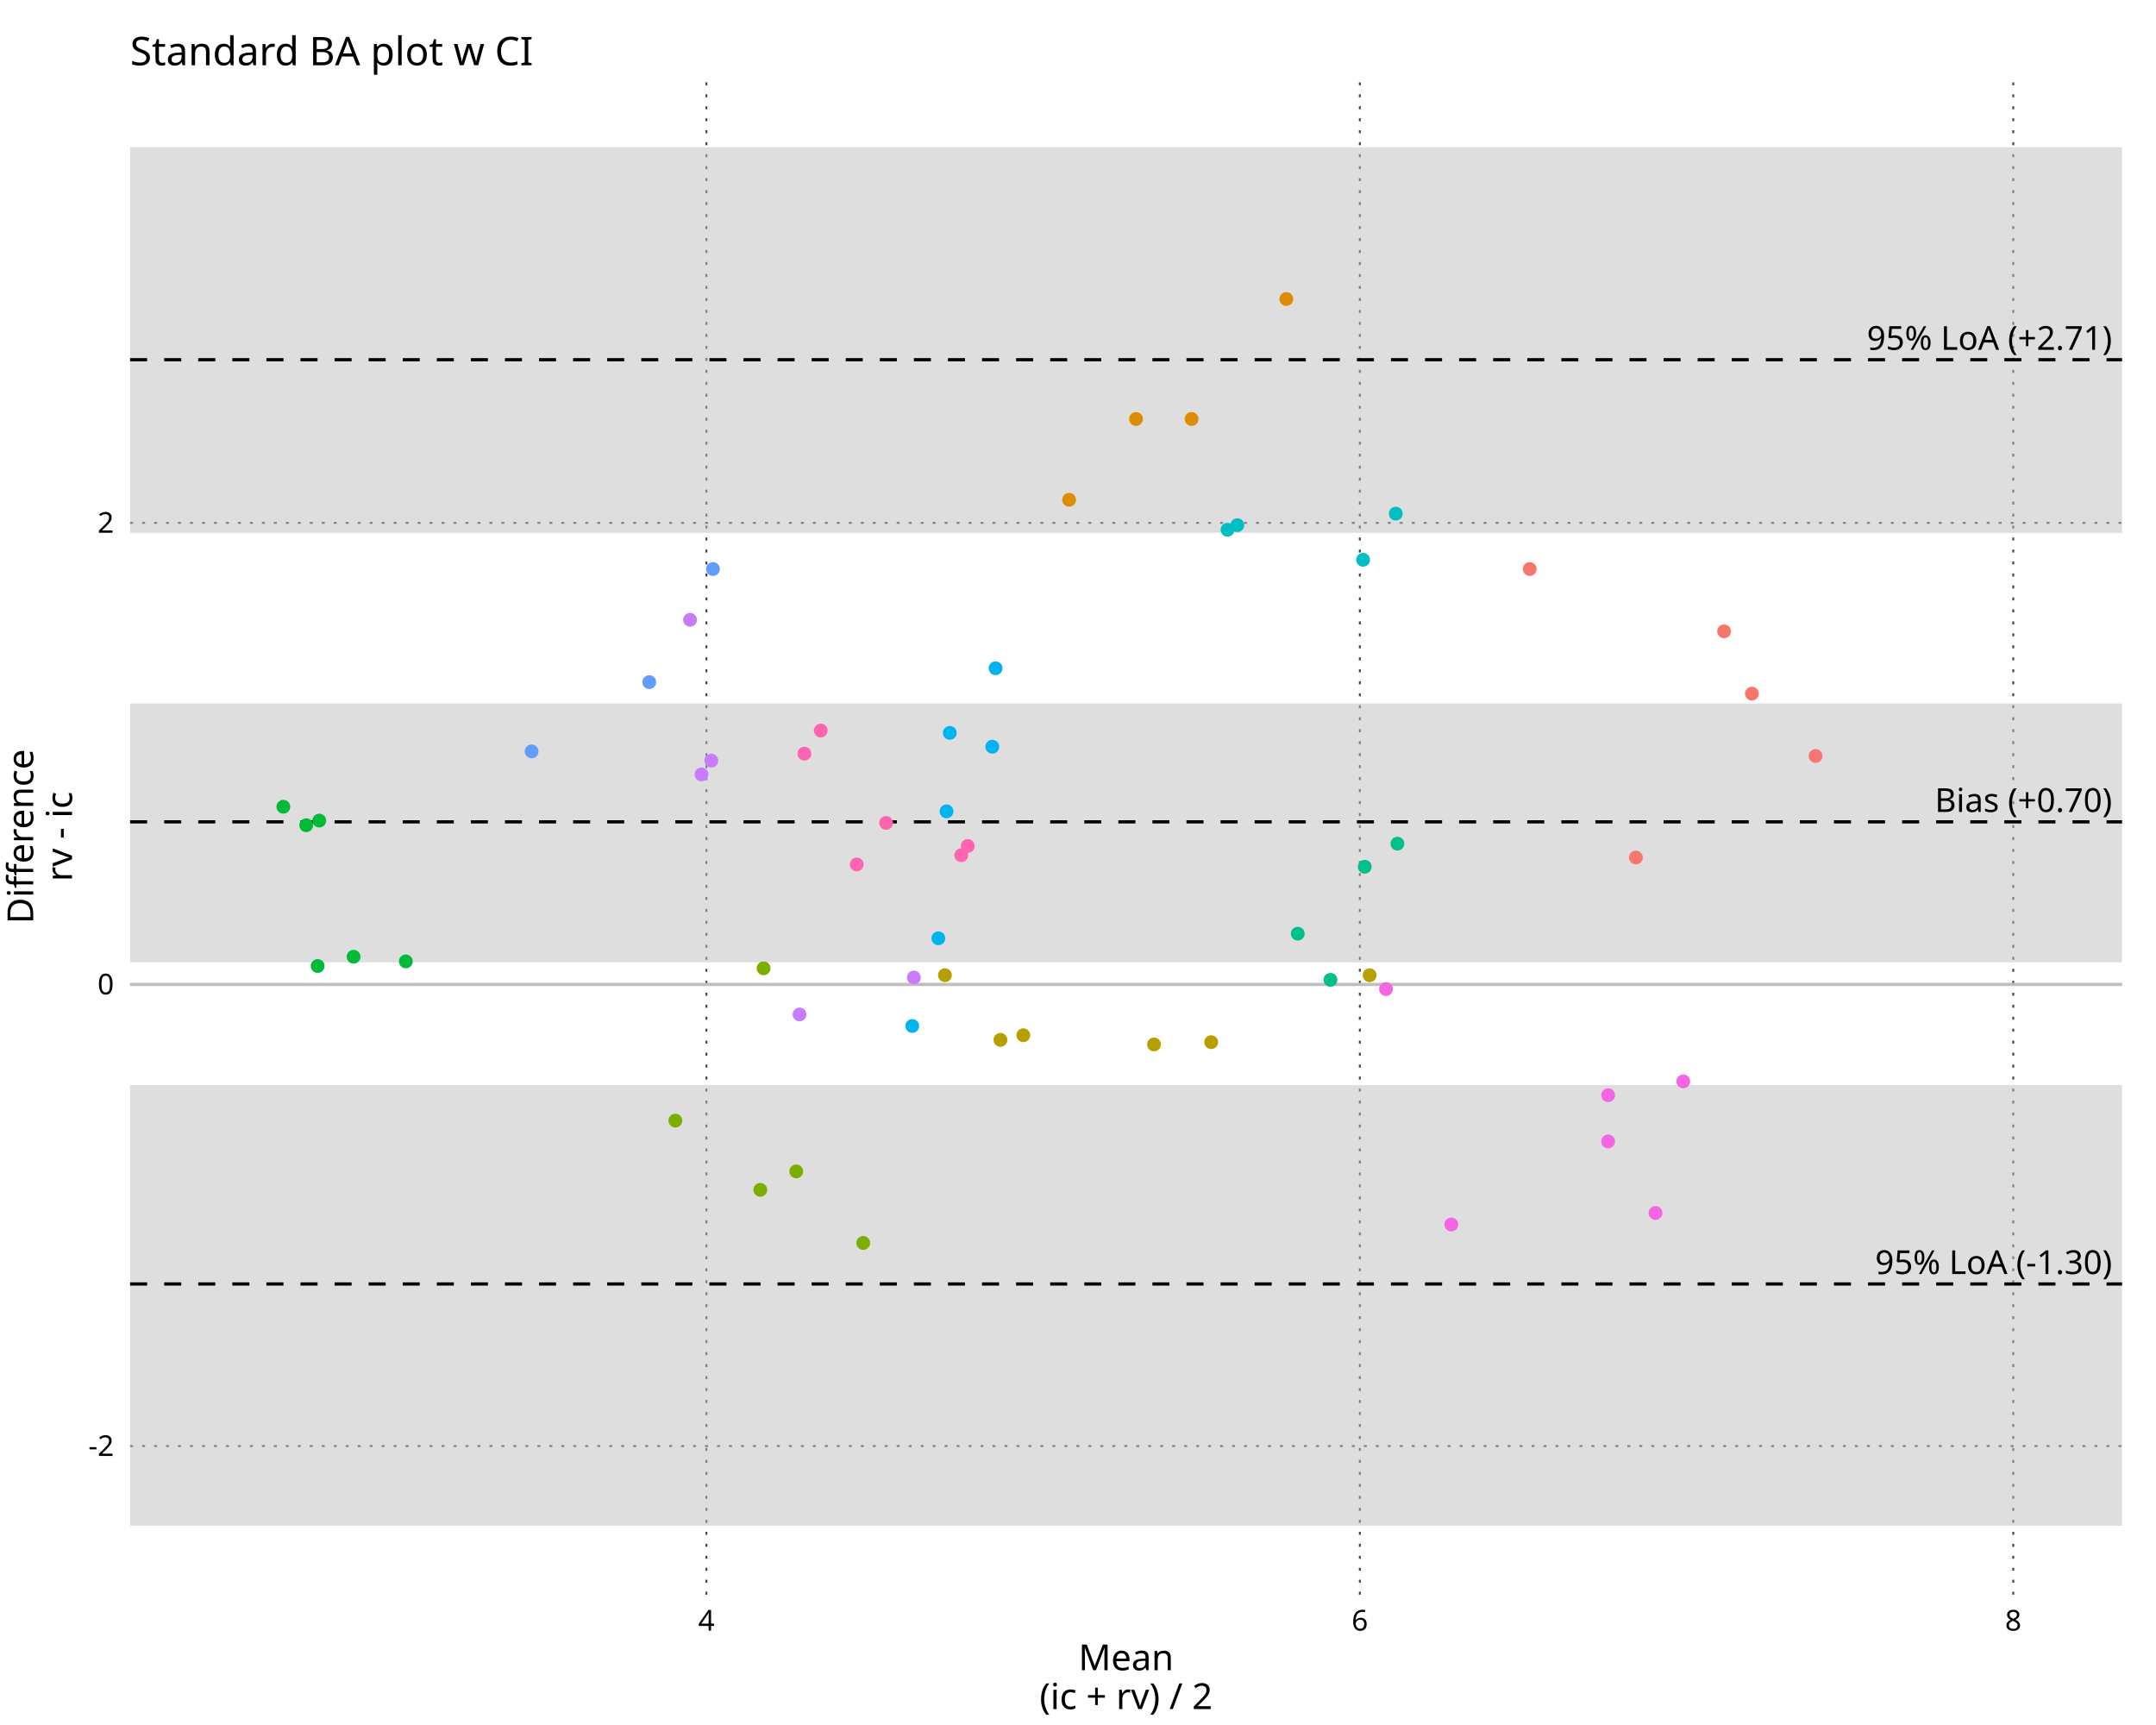
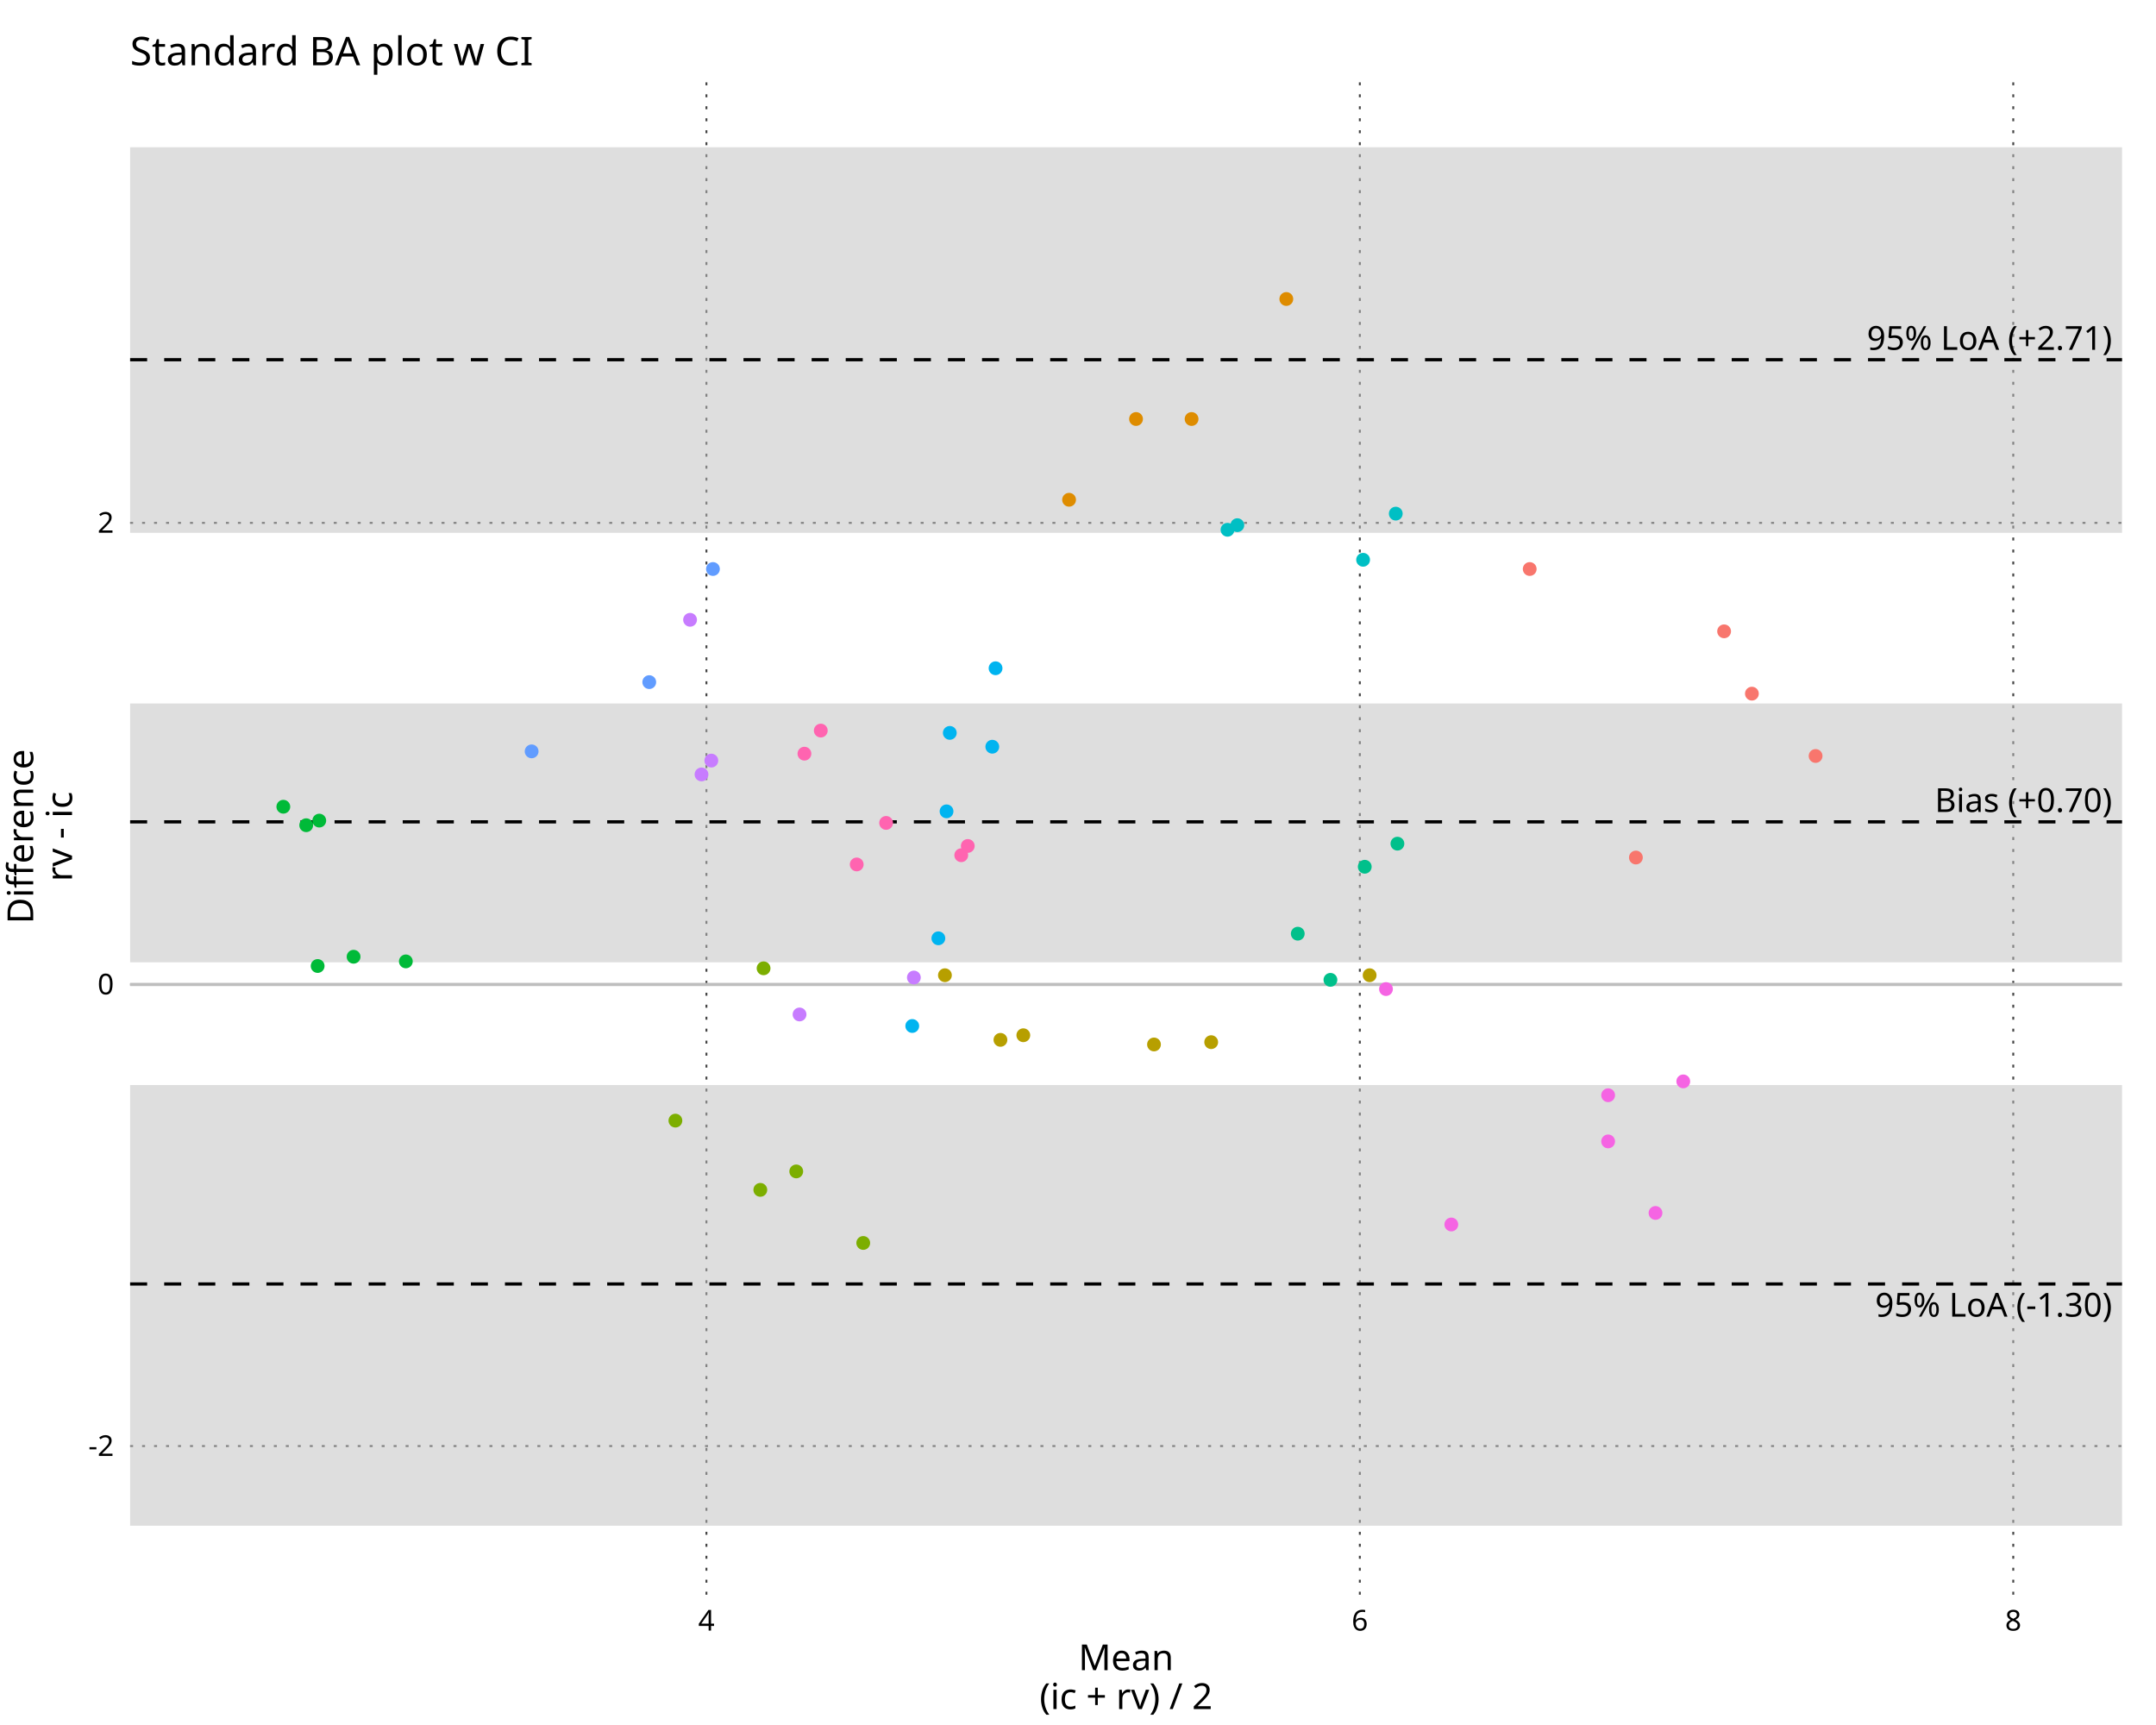
<svg xmlns="http://www.w3.org/2000/svg" class="svglite" data-engine-version="2.0" width="720.00pt" height="576.00pt" viewBox="0 0 720.00 576.00">
  <defs>
    <style type="text/css">
    .svglite line, .svglite polyline, .svglite polygon, .svglite path, .svglite rect, .svglite circle {
      fill: none;
      stroke: #000000;
      stroke-linecap: round;
      stroke-linejoin: round;
      stroke-miterlimit: 10.00;
    }
  </style>
  </defs>
  <rect width="100%" height="100%" style="stroke: none; fill: #FFFFFF;" />
  <defs>
    <clipPath id="cpMC4wMHw3MjAuMDB8MC4wMHw1NzYuMDA=">
      <rect x="0.00" y="0.00" width="720.00" height="576.00" />
    </clipPath>
  </defs>
  <g clip-path="url(#cpMC4wMHw3MjAuMDB8MC4wMHw1NzYuMDA=)">
    <polyline points="43.45,482.85 708.66,482.85 " style="stroke-width: 0.64; stroke: #454545; stroke-dasharray: 1.00,3.00; stroke-linecap: butt;" />
    <polyline points="43.45,328.72 708.66,328.72 " style="stroke-width: 0.64; stroke: #454545; stroke-dasharray: 1.00,3.00; stroke-linecap: butt;" />
    <polyline points="43.45,174.59 708.66,174.59 " style="stroke-width: 0.64; stroke: #454545; stroke-dasharray: 1.00,3.00; stroke-linecap: butt;" />
    <polyline points="235.91,532.49 235.91,26.15 " style="stroke-width: 0.64; stroke: #454545; stroke-dasharray: 1.00,3.00; stroke-linecap: butt;" />
    <polyline points="454.12,532.49 454.12,26.15 " style="stroke-width: 0.64; stroke: #454545; stroke-dasharray: 1.00,3.00; stroke-linecap: butt;" />
    <polyline points="672.33,532.49 672.33,26.15 " style="stroke-width: 0.64; stroke: #454545; stroke-dasharray: 1.00,3.00; stroke-linecap: butt;" />
    <line x1="43.45" y1="328.72" x2="708.66" y2="328.72" style="stroke-width: 1.07; stroke: #BEBEBE; stroke-linecap: butt;" />
    <rect x="43.45" y="234.91" width="665.21" height="86.42" style="stroke-width: 1.07; stroke: none; stroke-linecap: butt; stroke-linejoin: miter; fill: #BEBEBE; fill-opacity: 0.50;" />
    <rect x="43.45" y="362.31" width="665.21" height="147.16" style="stroke-width: 1.07; stroke: none; stroke-linecap: butt; stroke-linejoin: miter; fill: #BEBEBE; fill-opacity: 0.50;" />
    <rect x="43.45" y="49.17" width="665.21" height="128.75" style="stroke-width: 1.07; stroke: none; stroke-linecap: butt; stroke-linejoin: miter; fill: #BEBEBE; fill-opacity: 0.50;" />
    <line x1="43.45" y1="274.43" x2="708.66" y2="274.43" style="stroke-width: 1.07; stroke-dasharray: 5.69,5.69; stroke-linecap: butt;" />
    <line x1="43.45" y1="428.73" x2="708.66" y2="428.73" style="stroke-width: 1.07; stroke-dasharray: 5.69,5.69; stroke-linecap: butt;" />
    <line x1="43.45" y1="120.12" x2="708.66" y2="120.12" style="stroke-width: 1.07; stroke-dasharray: 5.69,5.69; stroke-linecap: butt;" />
    <polygon points="644.19,274.43 706.67,274.43 706.59,274.43 706.91,274.41 707.23,274.35 707.53,274.24 707.80,274.08 708.05,273.87 708.26,273.63 708.43,273.36 708.56,273.07 708.64,272.76 708.66,272.44 708.66,272.44 708.66,262.19 708.66,262.19 708.64,261.87 708.56,261.56 708.43,261.27 708.26,261.00 708.05,260.76 707.80,260.56 707.53,260.40 707.23,260.28 706.91,260.22 706.67,260.21 644.19,260.21 644.42,260.22 644.11,260.21 643.79,260.25 643.48,260.34 643.19,260.47 642.93,260.65 642.70,260.88 642.51,261.13 642.36,261.41 642.26,261.72 642.20,262.03 642.20,262.19 642.20,272.44 642.20,272.28 642.20,272.60 642.26,272.92 642.36,273.22 642.51,273.50 642.70,273.76 642.93,273.98 643.19,274.16 643.48,274.30 643.79,274.39 644.11,274.43 " style="stroke-width: nan; stroke: none; fill: none;" />
    <text x="705.35" y="271.12" text-anchor="end" style="font-size: 11.04px; font-family: sans;" textLength="59.84px" lengthAdjust="spacingAndGlyphs">Bias (+0.70)</text>
-     <polygon points="623.63,428.73 706.67,428.73 706.59,428.73 706.91,428.72 707.23,428.66 707.53,428.54 707.80,428.38 708.05,428.18 708.26,427.94 708.43,427.67 708.56,427.38 708.64,427.07 708.66,426.75 708.66,426.75 708.66,416.50 708.66,416.50 708.64,416.18 708.56,415.87 708.43,415.58 708.26,415.31 708.05,415.07 707.80,414.87 707.53,414.71 707.23,414.59 706.91,414.53 706.67,414.51 623.63,414.51 623.87,414.53 623.55,414.52 623.23,414.55 622.93,414.64 622.64,414.78 622.37,414.96 622.14,415.18 621.95,415.44 621.80,415.72 621.70,416.03 621.65,416.34 621.64,416.50 621.64,426.75 621.65,426.59 621.65,426.91 621.70,427.22 621.80,427.53 621.95,427.81 622.14,428.07 622.37,428.29 622.64,428.47 622.93,428.61 623.23,428.69 623.55,428.73 " style="stroke-width: nan; stroke: none; fill: none;" />
-     <text x="705.35" y="425.42" text-anchor="end" style="font-size: 11.04px; font-family: sans;" textLength="80.39px" lengthAdjust="spacingAndGlyphs">95% LoA (-1.30)</text>
+     <polygon points="623.63,442.96 706.67,442.96 706.59,442.95 706.91,442.94 707.23,442.88 707.53,442.76 707.80,442.60 708.05,442.40 708.26,442.16 708.43,441.89 708.56,441.60 708.64,441.29 708.66,440.97 708.66,440.97 708.66,430.72 708.66,430.72 708.64,430.40 708.56,430.09 708.43,429.80 708.26,429.53 708.05,429.29 707.80,429.09 707.53,428.93 707.23,428.81 706.91,428.75 706.67,428.73 623.63,428.73 623.87,428.75 623.55,428.74 623.23,428.78 622.93,428.86 622.64,429.00 622.37,429.18 622.14,429.40 621.95,429.66 621.80,429.94 621.70,430.25 621.65,430.56 621.64,430.72 621.64,440.97 621.65,440.81 621.65,441.13 621.70,441.44 621.80,441.75 621.95,442.03 622.14,442.29 622.37,442.51 622.64,442.69 622.93,442.83 623.23,442.92 623.55,442.95 " style="stroke-width: nan; stroke: none; fill: none;" />
+     <text x="705.35" y="439.64" text-anchor="end" style="font-size: 11.04px; font-family: sans;" textLength="80.39px" lengthAdjust="spacingAndGlyphs">95% LoA (-1.30)</text>
    <polygon points="620.86,120.12 706.67,120.12 706.59,120.12 706.91,120.11 707.23,120.04 707.53,119.93 707.80,119.77 708.05,119.57 708.26,119.33 708.43,119.06 708.56,118.76 708.64,118.45 708.66,118.13 708.66,118.13 708.66,107.89 708.66,107.89 708.64,107.57 708.56,107.26 708.43,106.96 708.26,106.69 708.05,106.45 707.80,106.25 707.53,106.09 707.23,105.98 706.91,105.91 706.67,105.90 620.86,105.90 621.10,105.91 620.78,105.90 620.46,105.94 620.15,106.03 619.86,106.17 619.60,106.35 619.37,106.57 619.18,106.82 619.03,107.11 618.93,107.41 618.88,107.73 618.87,107.89 618.87,118.13 618.88,117.97 618.88,118.29 618.93,118.61 619.03,118.91 619.18,119.20 619.37,119.45 619.60,119.67 619.86,119.85 620.15,119.99 620.46,120.08 620.78,120.12 " style="stroke-width: nan; stroke: none; fill: none;" />
    <text x="705.35" y="116.81" text-anchor="end" style="font-size: 11.04px; font-family: sans;" textLength="83.17px" lengthAdjust="spacingAndGlyphs">95% LoA (+2.71)</text>
    <circle cx="585.05" cy="231.62" r="1.95" style="stroke-width: 0.71; stroke: #F8766D; fill: #F8766D;" />
    <circle cx="510.85" cy="190.00" r="1.95" style="stroke-width: 0.71; stroke: #F8766D; fill: #F8766D;" />
    <circle cx="606.32" cy="252.43" r="1.95" style="stroke-width: 0.71; stroke: #F8766D; fill: #F8766D;" />
    <circle cx="546.31" cy="286.34" r="1.95" style="stroke-width: 0.71; stroke: #F8766D; fill: #F8766D;" />
    <circle cx="575.77" cy="210.81" r="1.95" style="stroke-width: 0.71; stroke: #F8766D; fill: #F8766D;" />
    <circle cx="357.02" cy="166.88" r="1.95" style="stroke-width: 0.71; stroke: #DE8C00; fill: #DE8C00;" />
    <circle cx="429.57" cy="99.84" r="1.95" style="stroke-width: 0.71; stroke: #DE8C00; fill: #DE8C00;" />
    <circle cx="397.93" cy="139.91" r="1.95" style="stroke-width: 0.71; stroke: #DE8C00; fill: #DE8C00;" />
    <circle cx="379.38" cy="139.91" r="1.95" style="stroke-width: 0.71; stroke: #DE8C00; fill: #DE8C00;" />
    <circle cx="315.56" cy="325.64" r="1.95" style="stroke-width: 0.71; stroke: #B79F00; fill: #B79F00;" />
    <circle cx="385.38" cy="348.76" r="1.95" style="stroke-width: 0.71; stroke: #B79F00; fill: #B79F00;" />
    <circle cx="341.74" cy="345.68" r="1.95" style="stroke-width: 0.71; stroke: #B79F00; fill: #B79F00;" />
    <circle cx="334.10" cy="347.22" r="1.95" style="stroke-width: 0.71; stroke: #B79F00; fill: #B79F00;" />
    <circle cx="457.39" cy="325.64" r="1.95" style="stroke-width: 0.71; stroke: #B79F00; fill: #B79F00;" />
    <circle cx="404.48" cy="347.99" r="1.95" style="stroke-width: 0.71; stroke: #B79F00; fill: #B79F00;" />
    <circle cx="255.00" cy="323.33" r="1.95" style="stroke-width: 0.71; stroke: #7CAE00; fill: #7CAE00;" />
    <circle cx="225.55" cy="374.19" r="1.95" style="stroke-width: 0.71; stroke: #7CAE00; fill: #7CAE00;" />
    <circle cx="253.91" cy="397.31" r="1.95" style="stroke-width: 0.71; stroke: #7CAE00; fill: #7CAE00;" />
    <circle cx="265.91" cy="391.15" r="1.95" style="stroke-width: 0.71; stroke: #7CAE00; fill: #7CAE00;" />
    <circle cx="288.28" cy="415.04" r="1.95" style="stroke-width: 0.71; stroke: #7CAE00; fill: #7CAE00;" />
    <circle cx="135.53" cy="321.02" r="1.95" style="stroke-width: 0.71; stroke: #00BA38; fill: #00BA38;" />
    <circle cx="118.08" cy="319.47" r="1.95" style="stroke-width: 0.71; stroke: #00BA38; fill: #00BA38;" />
    <circle cx="106.08" cy="322.56" r="1.95" style="stroke-width: 0.71; stroke: #00BA38; fill: #00BA38;" />
    <circle cx="106.62" cy="274.01" r="1.95" style="stroke-width: 0.71; stroke: #00BA38; fill: #00BA38;" />
    <circle cx="94.62" cy="269.38" r="1.95" style="stroke-width: 0.71; stroke: #00BA38; fill: #00BA38;" />
    <circle cx="102.26" cy="275.55" r="1.95" style="stroke-width: 0.71; stroke: #00BA38; fill: #00BA38;" />
    <circle cx="444.30" cy="327.18" r="1.95" style="stroke-width: 0.71; stroke: #00C08B; fill: #00C08B;" />
    <circle cx="466.67" cy="281.71" r="1.95" style="stroke-width: 0.71; stroke: #00C08B; fill: #00C08B;" />
    <circle cx="433.39" cy="311.77" r="1.95" style="stroke-width: 0.71; stroke: #00C08B; fill: #00C08B;" />
    <circle cx="455.76" cy="289.42" r="1.95" style="stroke-width: 0.71; stroke: #00C08B; fill: #00C08B;" />
    <circle cx="466.12" cy="171.51" r="1.95" style="stroke-width: 0.71; stroke: #00BFC4; fill: #00BFC4;" />
    <circle cx="413.21" cy="175.36" r="1.95" style="stroke-width: 0.71; stroke: #00BFC4; fill: #00BFC4;" />
    <circle cx="409.93" cy="176.90" r="1.95" style="stroke-width: 0.71; stroke: #00BFC4; fill: #00BFC4;" />
    <circle cx="455.21" cy="186.92" r="1.95" style="stroke-width: 0.71; stroke: #00BFC4; fill: #00BFC4;" />
    <circle cx="304.65" cy="342.59" r="1.95" style="stroke-width: 0.71; stroke: #00B4F0; fill: #00B4F0;" />
    <circle cx="313.37" cy="313.31" r="1.95" style="stroke-width: 0.71; stroke: #00B4F0; fill: #00B4F0;" />
    <circle cx="316.10" cy="270.92" r="1.95" style="stroke-width: 0.71; stroke: #00B4F0; fill: #00B4F0;" />
    <circle cx="317.19" cy="244.72" r="1.95" style="stroke-width: 0.71; stroke: #00B4F0; fill: #00B4F0;" />
    <circle cx="331.38" cy="249.34" r="1.95" style="stroke-width: 0.71; stroke: #00B4F0; fill: #00B4F0;" />
    <circle cx="332.47" cy="223.14" r="1.95" style="stroke-width: 0.71; stroke: #00B4F0; fill: #00B4F0;" />
    <circle cx="216.82" cy="227.77" r="1.95" style="stroke-width: 0.71; stroke: #619CFF; fill: #619CFF;" />
    <circle cx="238.09" cy="190.00" r="1.95" style="stroke-width: 0.71; stroke: #619CFF; fill: #619CFF;" />
    <circle cx="177.54" cy="250.89" r="1.95" style="stroke-width: 0.71; stroke: #619CFF; fill: #619CFF;" />
    <circle cx="267.01" cy="338.74" r="1.95" style="stroke-width: 0.71; stroke: #C77CFF; fill: #C77CFF;" />
    <circle cx="305.19" cy="326.41" r="1.95" style="stroke-width: 0.71; stroke: #C77CFF; fill: #C77CFF;" />
    <circle cx="230.45" cy="206.96" r="1.95" style="stroke-width: 0.71; stroke: #C77CFF; fill: #C77CFF;" />
    <circle cx="234.27" cy="258.59" r="1.95" style="stroke-width: 0.71; stroke: #C77CFF; fill: #C77CFF;" />
    <circle cx="237.55" cy="253.97" r="1.95" style="stroke-width: 0.71; stroke: #C77CFF; fill: #C77CFF;" />
    <circle cx="562.13" cy="361.09" r="1.95" style="stroke-width: 0.71; stroke: #F564E3; fill: #F564E3;" />
    <circle cx="462.85" cy="330.26" r="1.95" style="stroke-width: 0.71; stroke: #F564E3; fill: #F564E3;" />
    <circle cx="537.04" cy="365.71" r="1.95" style="stroke-width: 0.71; stroke: #F564E3; fill: #F564E3;" />
    <circle cx="537.04" cy="381.13" r="1.95" style="stroke-width: 0.71; stroke: #F564E3; fill: #F564E3;" />
    <circle cx="552.86" cy="405.02" r="1.95" style="stroke-width: 0.71; stroke: #F564E3; fill: #F564E3;" />
    <circle cx="484.67" cy="408.87" r="1.95" style="stroke-width: 0.71; stroke: #F564E3; fill: #F564E3;" />
    <circle cx="321.01" cy="285.57" r="1.95" style="stroke-width: 0.71; stroke: #FF64B0; fill: #FF64B0;" />
    <circle cx="286.10" cy="288.65" r="1.95" style="stroke-width: 0.71; stroke: #FF64B0; fill: #FF64B0;" />
    <circle cx="274.10" cy="243.95" r="1.95" style="stroke-width: 0.71; stroke: #FF64B0; fill: #FF64B0;" />
    <circle cx="268.64" cy="251.66" r="1.95" style="stroke-width: 0.71; stroke: #FF64B0; fill: #FF64B0;" />
    <circle cx="295.92" cy="274.78" r="1.95" style="stroke-width: 0.71; stroke: #FF64B0; fill: #FF64B0;" />
    <circle cx="323.19" cy="282.48" r="1.95" style="stroke-width: 0.71; stroke: #FF64B0; fill: #FF64B0;" />
    <text x="38.07" y="486.16" text-anchor="end" style="font-size: 9.60px; font-family: sans;" textLength="8.54px" lengthAdjust="spacingAndGlyphs">-2</text>
    <text x="38.07" y="332.03" text-anchor="end" style="font-size: 9.60px; font-family: sans;" textLength="5.34px" lengthAdjust="spacingAndGlyphs">0</text>
    <text x="38.07" y="177.89" text-anchor="end" style="font-size: 9.60px; font-family: sans;" textLength="5.34px" lengthAdjust="spacingAndGlyphs">2</text>
    <text x="235.91" y="544.47" text-anchor="middle" style="font-size: 9.60px; font-family: sans;" textLength="5.34px" lengthAdjust="spacingAndGlyphs">4</text>
    <text x="454.12" y="544.47" text-anchor="middle" style="font-size: 9.60px; font-family: sans;" textLength="5.34px" lengthAdjust="spacingAndGlyphs">6</text>
    <text x="672.33" y="544.47" text-anchor="middle" style="font-size: 9.60px; font-family: sans;" textLength="5.34px" lengthAdjust="spacingAndGlyphs">8</text>
    <text x="376.06" y="557.71" text-anchor="middle" style="font-size: 12.00px; font-family: sans;" textLength="30.02px" lengthAdjust="spacingAndGlyphs">Mean</text>
    <text x="376.06" y="570.67" text-anchor="middle" style="font-size: 12.00px; font-family: sans;" textLength="57.02px" lengthAdjust="spacingAndGlyphs">(ic + rv) / 2</text>
    <text transform="translate(11.09,279.32) rotate(-90)" text-anchor="middle" style="font-size: 12.00px; font-family: sans;" textLength="54.70px" lengthAdjust="spacingAndGlyphs">Difference</text>
    <text transform="translate(24.05,279.32) rotate(-90)" text-anchor="middle" style="font-size: 12.00px; font-family: sans;" textLength="29.33px" lengthAdjust="spacingAndGlyphs">rv - ic</text>
    <text x="43.45" y="21.79" style="font-size: 13.20px; font-family: sans;" textLength="129.88px" lengthAdjust="spacingAndGlyphs">Standard BA plot w CI</text>
  </g>
</svg>
